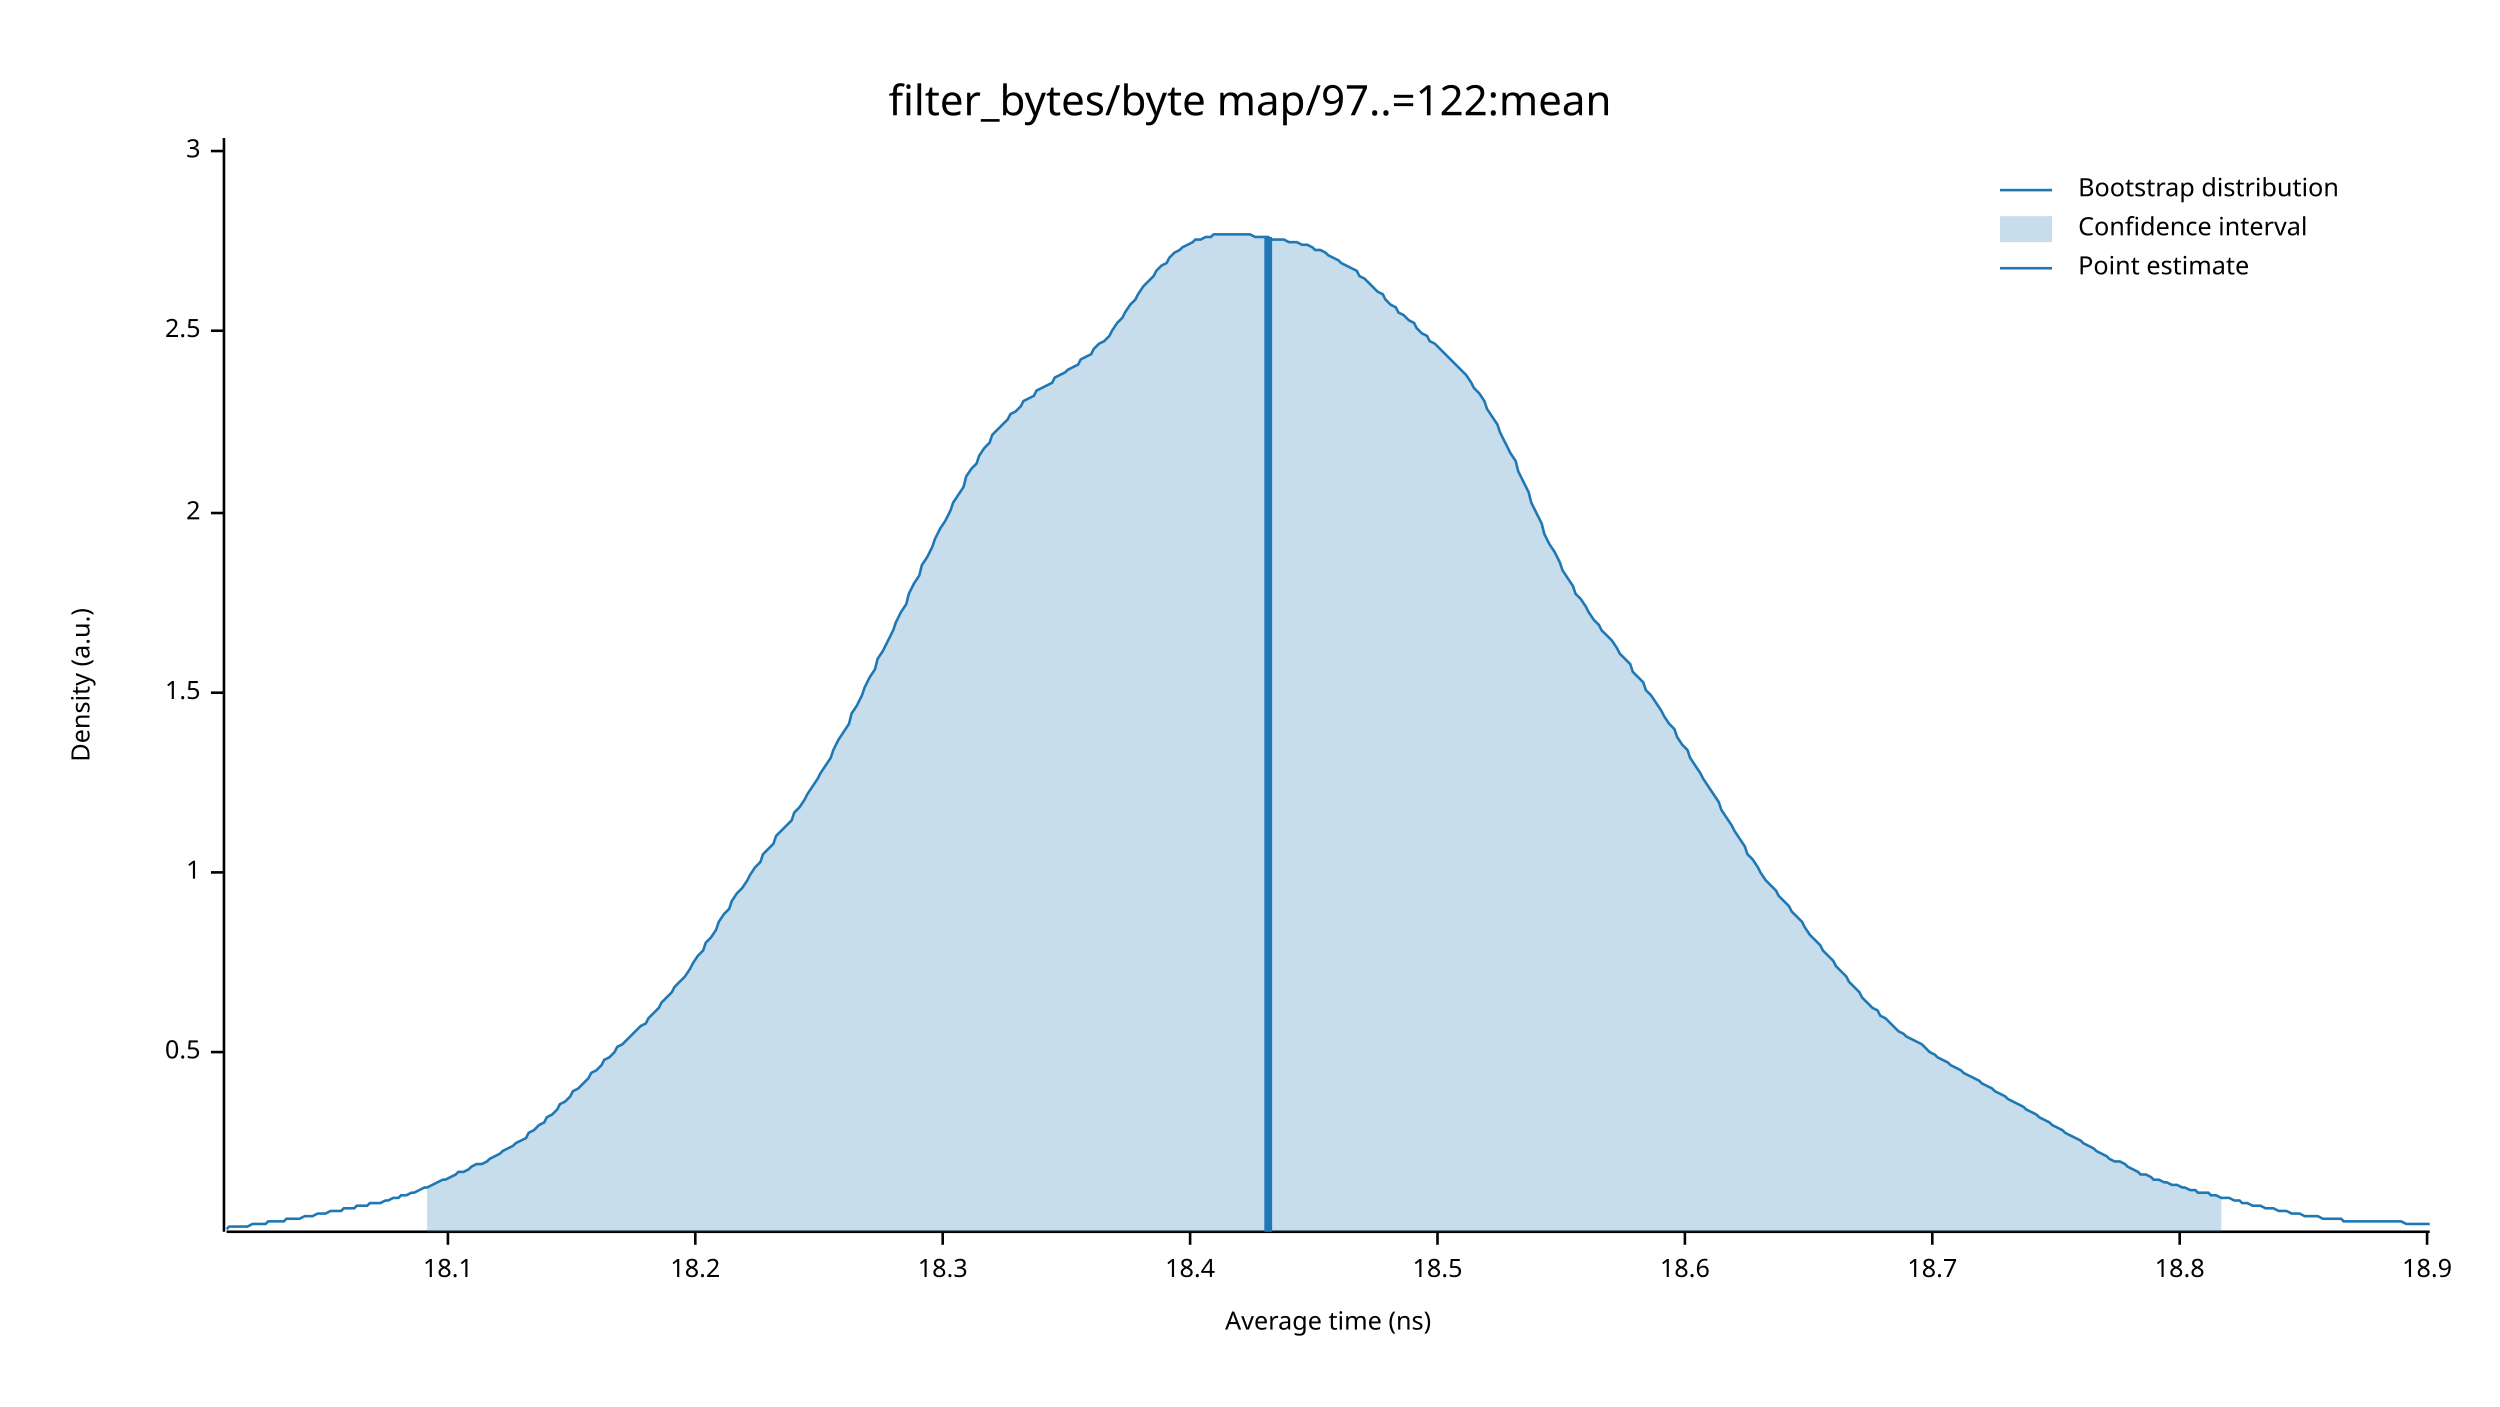
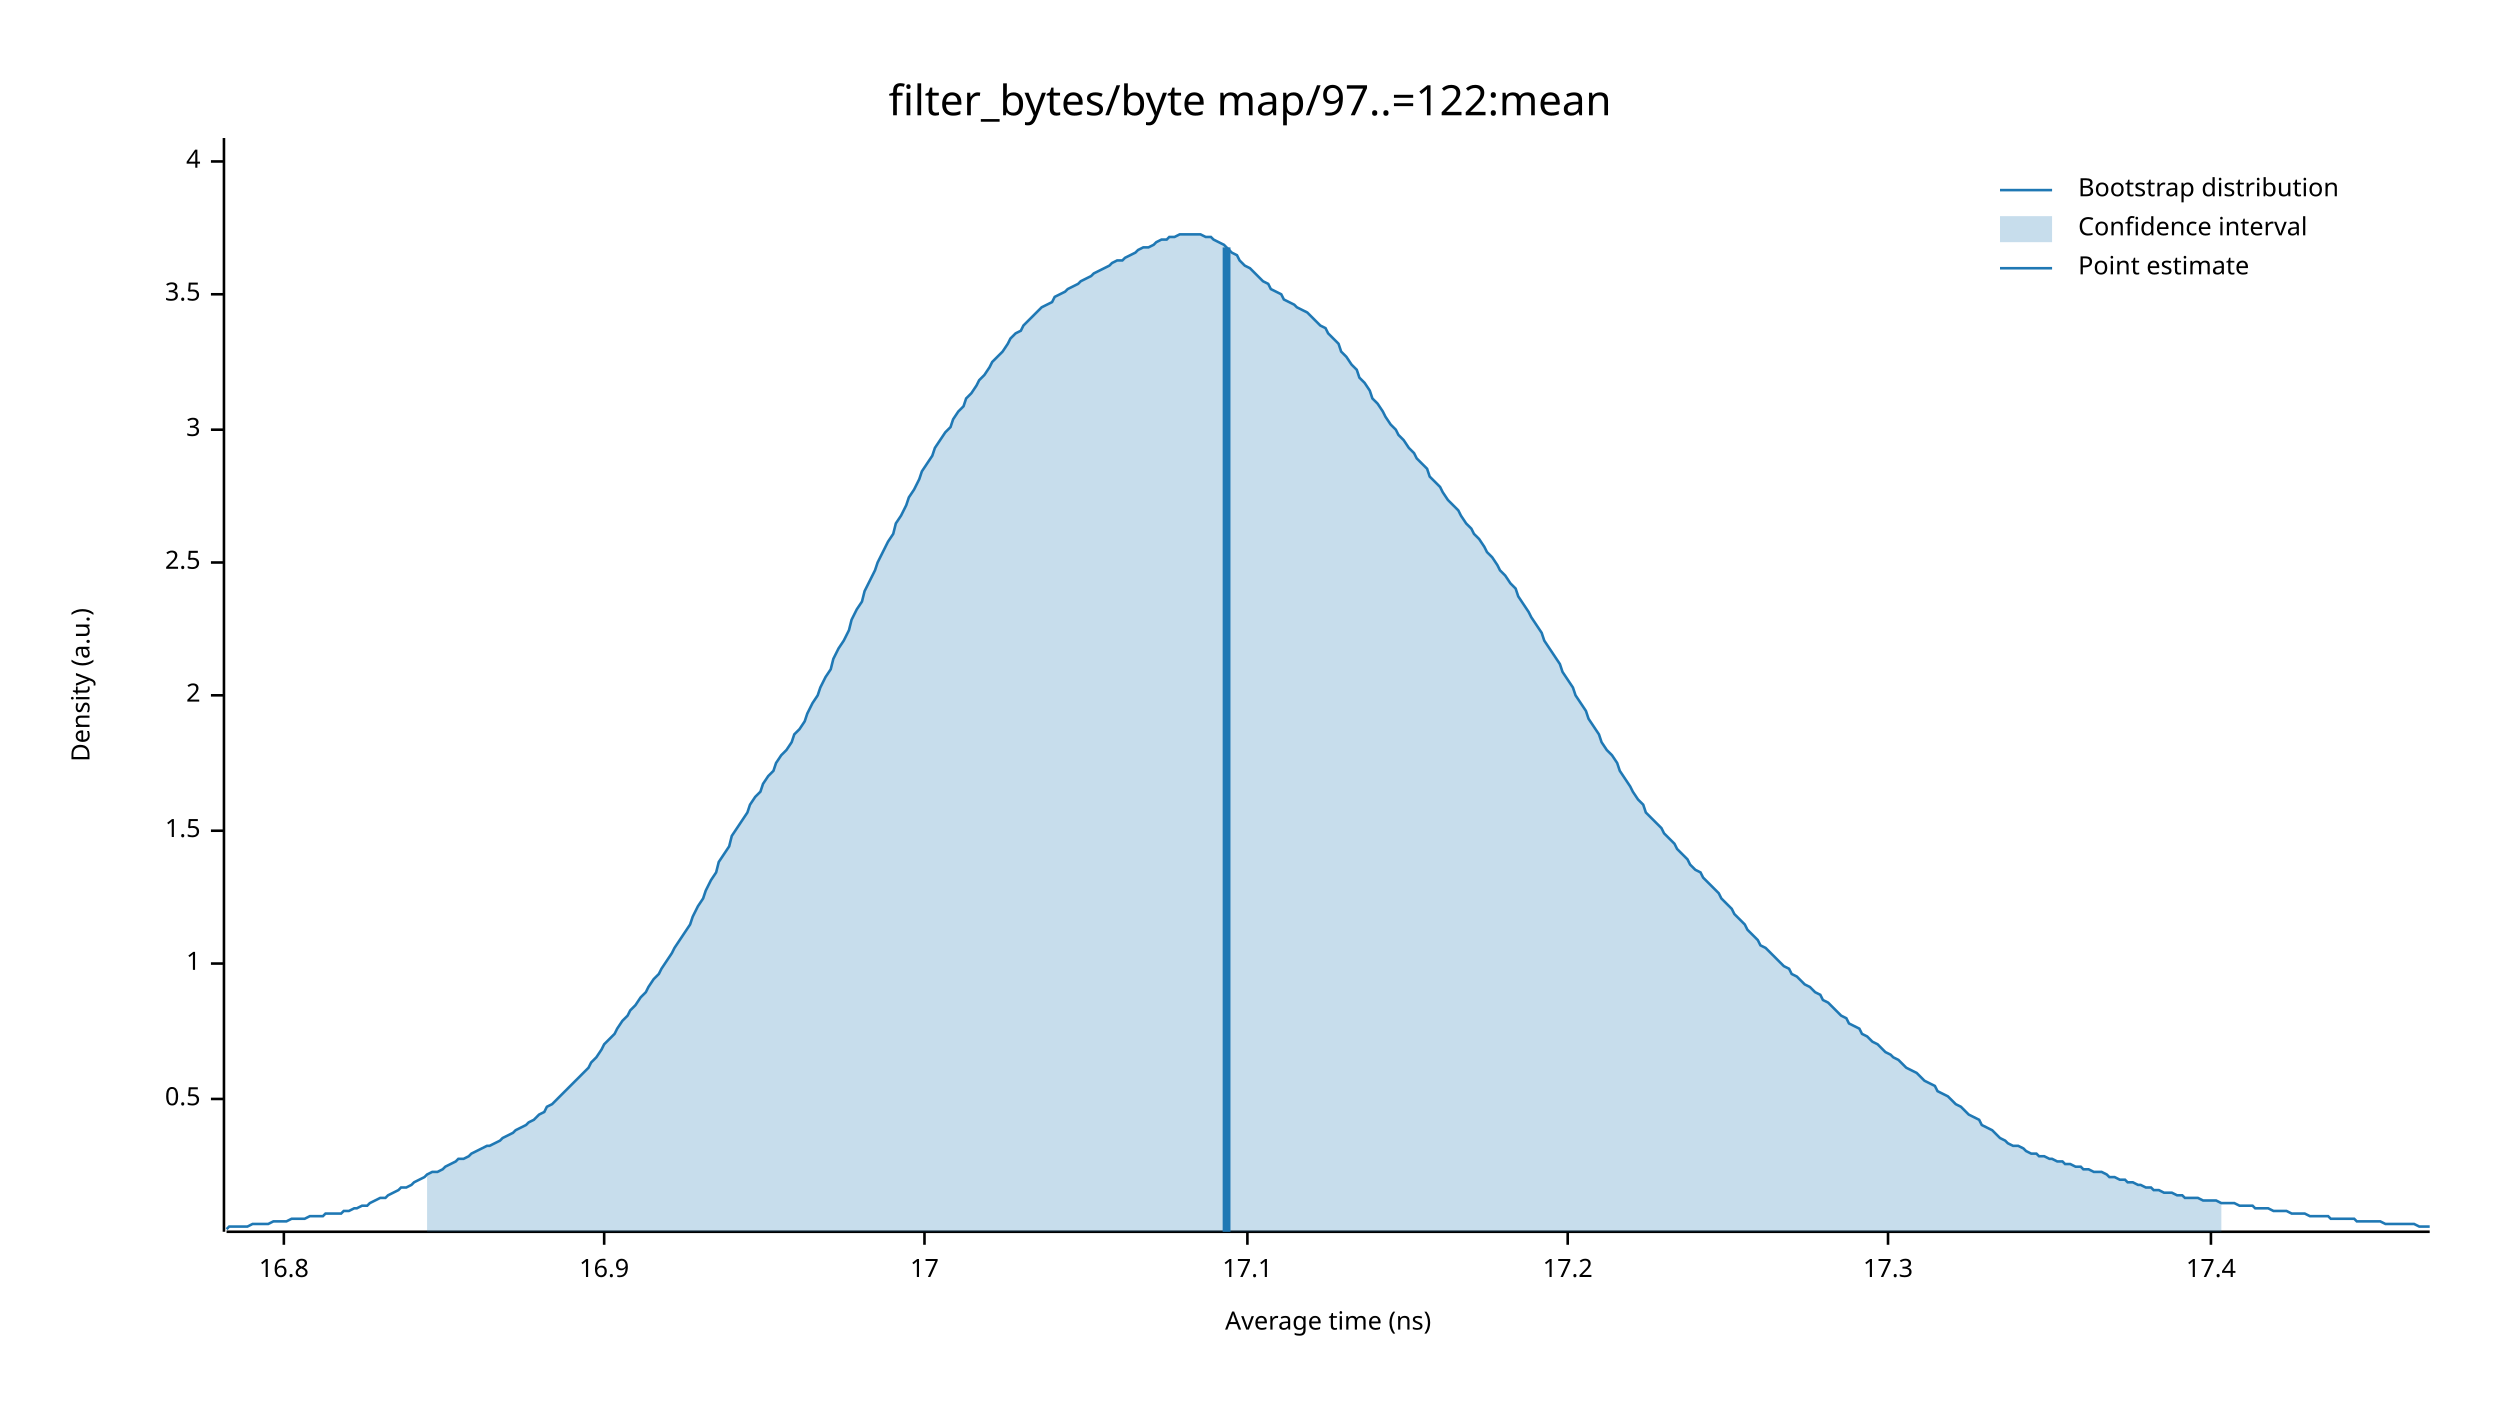
<svg xmlns="http://www.w3.org/2000/svg" width="960" height="540" viewBox="0 0 960 540">
  <text x="480" y="32" dy="0.76em" text-anchor="middle" font-family="sans-serif" font-size="16.129" opacity="1" fill="#000000">
filter_bytes/byte map/97..=122:mean
</text>
  <text x="27" y="263" dy="0.76em" text-anchor="middle" font-family="sans-serif" font-size="9.677" opacity="1" fill="#000000" transform="rotate(270, 27, 263)">
Density (a.u.)
</text>
  <text x="510" y="513" dy="-0.5ex" text-anchor="middle" font-family="sans-serif" font-size="9.677" opacity="1" fill="#000000">
Average time (ns)
</text>
  <polyline fill="none" opacity="1" stroke="#000000" stroke-width="1" points="86,53 86,473 " />
-   <text x="77" y="404" dy="0.5ex" text-anchor="end" font-family="sans-serif" font-size="9.677" opacity="1" fill="#000000">
+   <text x="77" y="422" dy="0.5ex" text-anchor="end" font-family="sans-serif" font-size="9.677" opacity="1" fill="#000000">
0.5
</text>
-   <polyline fill="none" opacity="1" stroke="#000000" stroke-width="1" points="81,404 86,404 " />
-   <text x="77" y="335" dy="0.5ex" text-anchor="end" font-family="sans-serif" font-size="9.677" opacity="1" fill="#000000">
+   <polyline fill="none" opacity="1" stroke="#000000" stroke-width="1" points="81,422 86,422 " />
+   <text x="77" y="370" dy="0.5ex" text-anchor="end" font-family="sans-serif" font-size="9.677" opacity="1" fill="#000000">
1
</text>
-   <polyline fill="none" opacity="1" stroke="#000000" stroke-width="1" points="81,335 86,335 " />
-   <text x="77" y="266" dy="0.5ex" text-anchor="end" font-family="sans-serif" font-size="9.677" opacity="1" fill="#000000">
+   <polyline fill="none" opacity="1" stroke="#000000" stroke-width="1" points="81,370 86,370 " />
+   <text x="77" y="319" dy="0.5ex" text-anchor="end" font-family="sans-serif" font-size="9.677" opacity="1" fill="#000000">
1.5
</text>
-   <polyline fill="none" opacity="1" stroke="#000000" stroke-width="1" points="81,266 86,266 " />
-   <text x="77" y="197" dy="0.5ex" text-anchor="end" font-family="sans-serif" font-size="9.677" opacity="1" fill="#000000">
+   <polyline fill="none" opacity="1" stroke="#000000" stroke-width="1" points="81,319 86,319 " />
+   <text x="77" y="267" dy="0.5ex" text-anchor="end" font-family="sans-serif" font-size="9.677" opacity="1" fill="#000000">
2
</text>
-   <polyline fill="none" opacity="1" stroke="#000000" stroke-width="1" points="81,197 86,197 " />
-   <text x="77" y="127" dy="0.5ex" text-anchor="end" font-family="sans-serif" font-size="9.677" opacity="1" fill="#000000">
+   <polyline fill="none" opacity="1" stroke="#000000" stroke-width="1" points="81,267 86,267 " />
+   <text x="77" y="216" dy="0.5ex" text-anchor="end" font-family="sans-serif" font-size="9.677" opacity="1" fill="#000000">
2.5
</text>
-   <polyline fill="none" opacity="1" stroke="#000000" stroke-width="1" points="81,127 86,127 " />
-   <text x="77" y="58" dy="0.5ex" text-anchor="end" font-family="sans-serif" font-size="9.677" opacity="1" fill="#000000">
+   <polyline fill="none" opacity="1" stroke="#000000" stroke-width="1" points="81,216 86,216 " />
+   <text x="77" y="165" dy="0.5ex" text-anchor="end" font-family="sans-serif" font-size="9.677" opacity="1" fill="#000000">
3
</text>
-   <polyline fill="none" opacity="1" stroke="#000000" stroke-width="1" points="81,58 86,58 " />
+   <polyline fill="none" opacity="1" stroke="#000000" stroke-width="1" points="81,165 86,165 " />
+   <text x="77" y="113" dy="0.5ex" text-anchor="end" font-family="sans-serif" font-size="9.677" opacity="1" fill="#000000">
+ 3.5
+ </text>
+   <polyline fill="none" opacity="1" stroke="#000000" stroke-width="1" points="81,113 86,113 " />
+   <text x="77" y="62" dy="0.5ex" text-anchor="end" font-family="sans-serif" font-size="9.677" opacity="1" fill="#000000">
+ 4
+ </text>
+   <polyline fill="none" opacity="1" stroke="#000000" stroke-width="1" points="81,62 86,62 " />
  <polyline fill="none" opacity="1" stroke="#000000" stroke-width="1" points="87,473 933,473 " />
-   <text x="172" y="483" dy="0.76em" text-anchor="middle" font-family="sans-serif" font-size="9.677" opacity="1" fill="#000000">
- 18.1
+   <text x="109" y="483" dy="0.76em" text-anchor="middle" font-family="sans-serif" font-size="9.677" opacity="1" fill="#000000">
+ 16.8
</text>
-   <polyline fill="none" opacity="1" stroke="#000000" stroke-width="1" points="172,473 172,478 " />
-   <text x="267" y="483" dy="0.76em" text-anchor="middle" font-family="sans-serif" font-size="9.677" opacity="1" fill="#000000">
- 18.2
+   <polyline fill="none" opacity="1" stroke="#000000" stroke-width="1" points="109,473 109,478 " />
+   <text x="232" y="483" dy="0.76em" text-anchor="middle" font-family="sans-serif" font-size="9.677" opacity="1" fill="#000000">
+ 16.9
</text>
-   <polyline fill="none" opacity="1" stroke="#000000" stroke-width="1" points="267,473 267,478 " />
-   <text x="362" y="483" dy="0.76em" text-anchor="middle" font-family="sans-serif" font-size="9.677" opacity="1" fill="#000000">
- 18.3
+   <polyline fill="none" opacity="1" stroke="#000000" stroke-width="1" points="232,473 232,478 " />
+   <text x="355" y="483" dy="0.76em" text-anchor="middle" font-family="sans-serif" font-size="9.677" opacity="1" fill="#000000">
+ 17
</text>
-   <polyline fill="none" opacity="1" stroke="#000000" stroke-width="1" points="362,473 362,478 " />
-   <text x="457" y="483" dy="0.76em" text-anchor="middle" font-family="sans-serif" font-size="9.677" opacity="1" fill="#000000">
- 18.4
+   <polyline fill="none" opacity="1" stroke="#000000" stroke-width="1" points="355,473 355,478 " />
+   <text x="479" y="483" dy="0.76em" text-anchor="middle" font-family="sans-serif" font-size="9.677" opacity="1" fill="#000000">
+ 17.1
</text>
-   <polyline fill="none" opacity="1" stroke="#000000" stroke-width="1" points="457,473 457,478 " />
-   <text x="552" y="483" dy="0.76em" text-anchor="middle" font-family="sans-serif" font-size="9.677" opacity="1" fill="#000000">
- 18.5
+   <polyline fill="none" opacity="1" stroke="#000000" stroke-width="1" points="479,473 479,478 " />
+   <text x="602" y="483" dy="0.76em" text-anchor="middle" font-family="sans-serif" font-size="9.677" opacity="1" fill="#000000">
+ 17.2
</text>
-   <polyline fill="none" opacity="1" stroke="#000000" stroke-width="1" points="552,473 552,478 " />
-   <text x="647" y="483" dy="0.76em" text-anchor="middle" font-family="sans-serif" font-size="9.677" opacity="1" fill="#000000">
- 18.6
+   <polyline fill="none" opacity="1" stroke="#000000" stroke-width="1" points="602,473 602,478 " />
+   <text x="725" y="483" dy="0.76em" text-anchor="middle" font-family="sans-serif" font-size="9.677" opacity="1" fill="#000000">
+ 17.3
</text>
-   <polyline fill="none" opacity="1" stroke="#000000" stroke-width="1" points="647,473 647,478 " />
-   <text x="742" y="483" dy="0.76em" text-anchor="middle" font-family="sans-serif" font-size="9.677" opacity="1" fill="#000000">
- 18.7
+   <polyline fill="none" opacity="1" stroke="#000000" stroke-width="1" points="725,473 725,478 " />
+   <text x="849" y="483" dy="0.76em" text-anchor="middle" font-family="sans-serif" font-size="9.677" opacity="1" fill="#000000">
+ 17.4
</text>
-   <polyline fill="none" opacity="1" stroke="#000000" stroke-width="1" points="742,473 742,478 " />
-   <text x="837" y="483" dy="0.76em" text-anchor="middle" font-family="sans-serif" font-size="9.677" opacity="1" fill="#000000">
- 18.8
- </text>
-   <polyline fill="none" opacity="1" stroke="#000000" stroke-width="1" points="837,473 837,478 " />
-   <text x="932" y="483" dy="0.76em" text-anchor="middle" font-family="sans-serif" font-size="9.677" opacity="1" fill="#000000">
- 18.9
- </text>
-   <polyline fill="none" opacity="1" stroke="#000000" stroke-width="1" points="932,473 932,478 " />
-   <polyline fill="none" opacity="1" stroke="#1F78B4" stroke-width="1" points="87,472 88,471 90,471 92,471 93,471 95,471 97,470 98,470 100,470 102,470 103,469 105,469 107,469 109,469 110,468 112,468 114,468 115,468 117,467 119,467 120,467 122,466 124,466 125,466 127,465 129,465 131,465 132,464 134,464 136,464 137,463 139,463 141,463 142,462 144,462 146,462 148,461 149,461 151,460 153,460 154,459 156,459 158,458 159,458 161,457 163,456 164,456 166,455 168,454 170,453 171,453 173,452 175,451 176,450 178,450 180,449 181,448 183,447 185,447 187,446 188,445 190,444 192,443 193,442 195,441 197,440 198,439 200,438 202,437 203,435 205,434 207,432 209,431 210,429 212,428 214,426 215,424 217,423 219,421 220,419 222,418 224,416 226,414 227,412 229,411 231,409 232,407 234,406 236,404 237,402 239,401 241,399 242,398 244,396 246,394 248,393 249,391 251,389 253,387 254,385 256,383 258,381 259,379 261,377 263,375 265,372 266,370 268,367 270,365 271,362 273,360 275,357 276,354 278,351 280,349 281,346 283,343 285,341 287,338 288,336 290,333 292,331 293,328 295,326 297,324 298,321 300,319 302,317 304,315 305,312 307,310 309,307 310,305 312,302 314,299 315,297 317,294 319,291 320,288 322,284 324,281 326,278 327,274 329,271 331,267 332,264 334,260 336,257 337,253 339,250 341,246 343,242 344,239 346,235 348,232 349,228 351,224 353,221 354,217 356,214 358,210 359,207 361,203 363,200 365,196 366,193 368,190 370,187 371,183 373,180 375,178 376,175 378,172 380,170 381,167 383,165 385,163 387,161 388,159 390,158 392,156 393,154 395,153 397,152 398,150 400,149 402,148 404,147 405,145 407,144 409,143 410,142 412,141 414,140 415,138 417,137 419,136 420,134 422,132 424,131 426,129 427,127 429,124 431,122 432,120 434,117 436,115 437,113 439,110 441,108 443,106 444,104 446,102 448,101 449,99 451,97 453,96 454,95 456,94 458,93 459,92 461,92 463,91 465,91 466,90 468,90 470,90 471,90 473,90 475,90 476,90 478,90 480,90 482,91 483,91 485,91 487,91 488,92 490,92 492,92 493,92 495,93 497,93 498,93 500,94 502,94 504,95 505,96 507,96 509,97 510,98 512,99 514,100 515,101 517,102 519,103 521,104 522,106 524,107 526,109 527,110 529,112 531,113 532,115 534,117 536,118 537,120 539,121 541,123 543,124 544,126 546,128 548,129 549,131 551,132 553,134 554,135 556,137 558,139 560,141 561,142 563,144 565,147 566,149 568,151 570,154 571,157 573,160 575,163 576,166 578,170 580,174 582,177 583,181 585,185 587,189 588,193 590,197 592,201 593,205 595,209 597,212 599,216 600,219 602,222 604,225 605,228 607,230 609,233 610,235 612,238 614,240 615,242 617,244 619,246 621,249 622,251 624,253 626,255 627,258 629,260 631,262 632,265 634,267 636,270 638,273 639,275 641,278 643,280 644,283 646,286 648,288 649,291 651,294 653,297 654,299 656,302 658,305 660,308 661,311 663,314 665,317 666,319 668,322 670,325 671,328 673,330 675,333 676,335 678,338 680,340 682,342 683,344 685,346 687,348 688,350 690,352 692,354 693,356 695,359 697,361 699,363 700,365 702,367 704,369 705,371 707,373 709,375 710,377 712,379 714,381 715,383 717,385 719,387 721,388 722,390 724,391 726,393 727,394 729,396 731,397 732,398 734,399 736,400 738,401 739,402 741,404 743,405 744,406 746,407 748,408 749,409 751,410 753,411 754,412 756,413 758,414 760,415 761,416 763,417 765,418 766,419 768,420 770,421 771,422 773,423 775,424 777,425 778,426 780,427 782,428 783,429 785,430 787,431 788,432 790,433 792,434 793,435 795,436 797,437 799,438 800,439 802,440 804,441 805,442 807,443 809,444 810,445 812,446 814,446 816,447 817,448 819,449 821,450 822,451 824,451 826,452 827,453 829,453 831,454 832,454 834,455 836,455 838,456 839,456 841,457 843,457 844,458 846,458 848,458 849,459 851,459 853,460 855,460 856,460 858,461 860,461 861,462 863,462 865,463 866,463 868,463 870,464 871,464 873,464 875,465 877,465 878,465 880,466 882,466 883,466 885,467 887,467 888,467 890,467 892,468 894,468 895,468 897,468 899,468 900,469 902,469 904,469 905,469 907,469 909,469 910,469 912,469 914,469 916,469 917,469 919,469 921,469 922,469 924,470 926,470 927,470 929,470 931,470 933,470 " />
-   <polygon opacity="0.25" fill="#1F78B4" points="164,456 166,455 168,454 170,453 171,453 173,452 175,451 176,450 178,450 180,449 181,448 183,447 185,447 187,446 188,445 190,444 192,443 193,442 195,441 197,440 198,439 200,438 202,437 203,435 205,434 207,432 209,431 210,429 212,428 214,426 215,424 217,423 219,421 220,419 222,418 224,416 226,414 227,412 229,411 231,409 232,407 234,406 236,404 237,402 239,401 241,399 242,398 244,396 246,394 248,393 249,391 251,389 253,387 254,385 256,383 258,381 259,379 261,377 263,375 265,372 266,370 268,367 270,365 271,362 273,360 275,357 276,354 278,351 280,349 281,346 283,343 285,341 287,338 288,336 290,333 292,331 293,328 295,326 297,324 298,321 300,319 302,317 304,315 305,312 307,310 309,307 310,305 312,302 314,299 315,297 317,294 319,291 320,288 322,284 324,281 326,278 327,274 329,271 331,267 332,264 334,260 336,257 337,253 339,250 341,246 343,242 344,239 346,235 348,232 349,228 351,224 353,221 354,217 356,214 358,210 359,207 361,203 363,200 365,196 366,193 368,190 370,187 371,183 373,180 375,178 376,175 378,172 380,170 381,167 383,165 385,163 387,161 388,159 390,158 392,156 393,154 395,153 397,152 398,150 400,149 402,148 404,147 405,145 407,144 409,143 410,142 412,141 414,140 415,138 417,137 419,136 420,134 422,132 424,131 426,129 427,127 429,124 431,122 432,120 434,117 436,115 437,113 439,110 441,108 443,106 444,104 446,102 448,101 449,99 451,97 453,96 454,95 456,94 458,93 459,92 461,92 463,91 465,91 466,90 468,90 470,90 471,90 473,90 475,90 476,90 478,90 480,90 482,91 483,91 485,91 487,91 488,92 490,92 492,92 493,92 495,93 497,93 498,93 500,94 502,94 504,95 505,96 507,96 509,97 510,98 512,99 514,100 515,101 517,102 519,103 521,104 522,106 524,107 526,109 527,110 529,112 531,113 532,115 534,117 536,118 537,120 539,121 541,123 543,124 544,126 546,128 548,129 549,131 551,132 553,134 554,135 556,137 558,139 560,141 561,142 563,144 565,147 566,149 568,151 570,154 571,157 573,160 575,163 576,166 578,170 580,174 582,177 583,181 585,185 587,189 588,193 590,197 592,201 593,205 595,209 597,212 599,216 600,219 602,222 604,225 605,228 607,230 609,233 610,235 612,238 614,240 615,242 617,244 619,246 621,249 622,251 624,253 626,255 627,258 629,260 631,262 632,265 634,267 636,270 638,273 639,275 641,278 643,280 644,283 646,286 648,288 649,291 651,294 653,297 654,299 656,302 658,305 660,308 661,311 663,314 665,317 666,319 668,322 670,325 671,328 673,330 675,333 676,335 678,338 680,340 682,342 683,344 685,346 687,348 688,350 690,352 692,354 693,356 695,359 697,361 699,363 700,365 702,367 704,369 705,371 707,373 709,375 710,377 712,379 714,381 715,383 717,385 719,387 721,388 722,390 724,391 726,393 727,394 729,396 731,397 732,398 734,399 736,400 738,401 739,402 741,404 743,405 744,406 746,407 748,408 749,409 751,410 753,411 754,412 756,413 758,414 760,415 761,416 763,417 765,418 766,419 768,420 770,421 771,422 773,423 775,424 777,425 778,426 780,427 782,428 783,429 785,430 787,431 788,432 790,433 792,434 793,435 795,436 797,437 799,438 800,439 802,440 804,441 805,442 807,443 809,444 810,445 812,446 814,446 816,447 817,448 819,449 821,450 822,451 824,451 826,452 827,453 829,453 831,454 832,454 834,455 836,455 838,456 839,456 841,457 843,457 844,458 846,458 848,458 849,459 851,459 853,460 853,473 164,473 " />
-   <polyline fill="none" opacity="1" stroke="#1F78B4" stroke-width="3" points="487,473 487,91 " />
+   <polyline fill="none" opacity="1" stroke="#000000" stroke-width="1" points="849,473 849,478 " />
+   <polyline fill="none" opacity="1" stroke="#1F78B4" stroke-width="1" points="87,472 88,471 90,471 92,471 93,471 95,471 97,470 98,470 100,470 102,470 103,470 105,469 107,469 109,469 110,469 112,468 114,468 115,468 117,468 119,467 120,467 122,467 124,467 125,466 127,466 129,466 131,466 132,465 134,465 136,464 137,464 139,463 141,463 142,462 144,461 146,460 148,460 149,459 151,458 153,457 154,456 156,456 158,455 159,454 161,453 163,452 164,451 166,450 168,450 170,449 171,448 173,447 175,446 176,445 178,445 180,444 181,443 183,442 185,441 187,440 188,440 190,439 192,438 193,437 195,436 197,435 198,434 200,433 202,432 203,431 205,430 207,428 209,427 210,425 212,424 214,422 215,421 217,419 219,417 220,416 222,414 224,412 226,410 227,408 229,406 231,403 232,401 234,399 236,397 237,395 239,392 241,390 242,388 244,386 246,383 248,381 249,379 251,376 253,374 254,372 256,369 258,366 259,364 261,361 263,358 265,355 266,352 268,348 270,345 271,342 273,338 275,335 276,331 278,328 280,325 281,321 283,318 285,315 287,312 288,309 290,306 292,304 293,301 295,298 297,296 298,293 300,290 302,288 304,285 305,282 307,280 309,277 310,274 312,270 314,267 315,264 317,260 319,257 320,253 322,249 324,246 326,242 327,238 329,234 331,231 332,227 334,223 336,219 337,216 339,212 341,208 343,205 344,201 346,198 348,194 349,191 351,188 353,184 354,181 356,178 358,175 359,172 361,169 363,166 365,164 366,161 368,158 370,156 371,153 373,151 375,148 376,146 378,144 380,141 381,139 383,137 385,135 387,132 388,130 390,128 392,127 393,125 395,123 397,121 398,120 400,118 402,117 404,116 405,114 407,113 409,112 410,111 412,110 414,109 415,108 417,107 419,106 420,105 422,104 424,103 426,102 427,101 429,100 431,100 432,99 434,98 436,97 437,96 439,95 441,95 443,94 444,93 446,92 448,92 449,91 451,91 453,90 454,90 456,90 458,90 459,90 461,90 463,91 465,91 466,92 468,93 470,94 471,95 473,97 475,98 476,100 478,102 480,103 482,105 483,106 485,108 487,109 488,111 490,112 492,113 493,115 495,116 497,117 498,118 500,119 502,120 504,122 505,123 507,125 509,126 510,128 512,130 514,132 515,135 517,137 519,140 521,142 522,145 524,147 526,150 527,153 529,155 531,158 532,160 534,163 536,165 537,167 539,169 541,172 543,174 544,176 546,178 548,180 549,183 551,185 553,187 554,189 556,192 558,194 560,196 561,198 563,201 565,203 566,205 568,207 570,210 571,212 573,214 575,217 576,219 578,221 580,224 582,226 583,229 585,232 587,235 588,237 590,240 592,243 593,246 595,249 597,252 599,255 600,258 602,261 604,264 605,267 607,270 609,273 610,276 612,279 614,282 615,285 617,288 619,290 621,293 622,296 624,299 626,302 627,304 629,307 631,309 632,312 634,314 636,316 638,318 639,320 641,322 643,324 644,326 646,328 648,330 649,332 651,334 653,335 654,337 656,339 658,341 660,343 661,345 663,347 665,349 666,351 668,353 670,355 671,357 673,359 675,361 676,363 678,364 680,366 682,368 683,369 685,371 687,372 688,374 690,375 692,377 693,378 695,379 697,381 699,382 700,384 702,385 704,387 705,388 707,390 709,391 710,393 712,394 714,395 715,397 717,398 719,400 721,401 722,402 724,404 726,405 727,406 729,407 731,409 732,410 734,411 736,412 738,414 739,415 741,416 743,417 744,419 746,420 748,421 749,422 751,424 753,425 754,426 756,428 758,429 760,430 761,432 763,433 765,434 766,435 768,437 770,438 771,439 773,440 775,440 777,441 778,442 780,443 782,443 783,444 785,444 787,445 788,445 790,446 792,446 793,447 795,447 797,448 799,448 800,449 802,449 804,450 805,450 807,450 809,451 810,452 812,452 814,453 816,453 817,454 819,454 821,455 822,455 824,456 826,456 827,457 829,457 831,458 832,458 834,458 836,459 838,459 839,460 841,460 843,460 844,460 846,461 848,461 849,461 851,461 853,462 855,462 856,462 858,462 860,463 861,463 863,463 865,463 866,464 868,464 870,464 871,464 873,465 875,465 877,465 878,465 880,466 882,466 883,466 885,466 887,467 888,467 890,467 892,467 894,467 895,468 897,468 899,468 900,468 902,468 904,468 905,469 907,469 909,469 910,469 912,469 914,469 916,470 917,470 919,470 921,470 922,470 924,470 926,470 927,470 929,471 931,471 933,471 " />
+   <polygon opacity="0.25" fill="#1F78B4" points="164,451 166,450 168,450 170,449 171,448 173,447 175,446 176,445 178,445 180,444 181,443 183,442 185,441 187,440 188,440 190,439 192,438 193,437 195,436 197,435 198,434 200,433 202,432 203,431 205,430 207,428 209,427 210,425 212,424 214,422 215,421 217,419 219,417 220,416 222,414 224,412 226,410 227,408 229,406 231,403 232,401 234,399 236,397 237,395 239,392 241,390 242,388 244,386 246,383 248,381 249,379 251,376 253,374 254,372 256,369 258,366 259,364 261,361 263,358 265,355 266,352 268,348 270,345 271,342 273,338 275,335 276,331 278,328 280,325 281,321 283,318 285,315 287,312 288,309 290,306 292,304 293,301 295,298 297,296 298,293 300,290 302,288 304,285 305,282 307,280 309,277 310,274 312,270 314,267 315,264 317,260 319,257 320,253 322,249 324,246 326,242 327,238 329,234 331,231 332,227 334,223 336,219 337,216 339,212 341,208 343,205 344,201 346,198 348,194 349,191 351,188 353,184 354,181 356,178 358,175 359,172 361,169 363,166 365,164 366,161 368,158 370,156 371,153 373,151 375,148 376,146 378,144 380,141 381,139 383,137 385,135 387,132 388,130 390,128 392,127 393,125 395,123 397,121 398,120 400,118 402,117 404,116 405,114 407,113 409,112 410,111 412,110 414,109 415,108 417,107 419,106 420,105 422,104 424,103 426,102 427,101 429,100 431,100 432,99 434,98 436,97 437,96 439,95 441,95 443,94 444,93 446,92 448,92 449,91 451,91 453,90 454,90 456,90 458,90 459,90 461,90 463,91 465,91 466,92 468,93 470,94 471,95 473,97 475,98 476,100 478,102 480,103 482,105 483,106 485,108 487,109 488,111 490,112 492,113 493,115 495,116 497,117 498,118 500,119 502,120 504,122 505,123 507,125 509,126 510,128 512,130 514,132 515,135 517,137 519,140 521,142 522,145 524,147 526,150 527,153 529,155 531,158 532,160 534,163 536,165 537,167 539,169 541,172 543,174 544,176 546,178 548,180 549,183 551,185 553,187 554,189 556,192 558,194 560,196 561,198 563,201 565,203 566,205 568,207 570,210 571,212 573,214 575,217 576,219 578,221 580,224 582,226 583,229 585,232 587,235 588,237 590,240 592,243 593,246 595,249 597,252 599,255 600,258 602,261 604,264 605,267 607,270 609,273 610,276 612,279 614,282 615,285 617,288 619,290 621,293 622,296 624,299 626,302 627,304 629,307 631,309 632,312 634,314 636,316 638,318 639,320 641,322 643,324 644,326 646,328 648,330 649,332 651,334 653,335 654,337 656,339 658,341 660,343 661,345 663,347 665,349 666,351 668,353 670,355 671,357 673,359 675,361 676,363 678,364 680,366 682,368 683,369 685,371 687,372 688,374 690,375 692,377 693,378 695,379 697,381 699,382 700,384 702,385 704,387 705,388 707,390 709,391 710,393 712,394 714,395 715,397 717,398 719,400 721,401 722,402 724,404 726,405 727,406 729,407 731,409 732,410 734,411 736,412 738,414 739,415 741,416 743,417 744,419 746,420 748,421 749,422 751,424 753,425 754,426 756,428 758,429 760,430 761,432 763,433 765,434 766,435 768,437 770,438 771,439 773,440 775,440 777,441 778,442 780,443 782,443 783,444 785,444 787,445 788,445 790,446 792,446 793,447 795,447 797,448 799,448 800,449 802,449 804,450 805,450 807,450 809,451 810,452 812,452 814,453 816,453 817,454 819,454 821,455 822,455 824,456 826,456 827,457 829,457 831,458 832,458 834,458 836,459 838,459 839,460 841,460 843,460 844,460 846,461 848,461 849,461 851,461 853,462 853,473 164,473 " />
+   <polyline fill="none" opacity="1" stroke="#1F78B4" stroke-width="3" points="471,473 471,95 " />
  <text x="798" y="68" dy="0.76em" text-anchor="start" font-family="sans-serif" font-size="9.677" opacity="1" fill="#000000">
Bootstrap distribution
</text>
  <text x="798" y="83" dy="0.76em" text-anchor="start" font-family="sans-serif" font-size="9.677" opacity="1" fill="#000000">
Confidence interval
</text>
  <text x="798" y="98" dy="0.76em" text-anchor="start" font-family="sans-serif" font-size="9.677" opacity="1" fill="#000000">
Point estimate
</text>
  <polyline fill="none" opacity="1" stroke="#1F78B4" stroke-width="1" points="768,73 788,73 " />
  <rect x="768" y="83" width="20" height="10" opacity="0.25" fill="#1F78B4" stroke="none" />
  <polyline fill="none" opacity="1" stroke="#1F78B4" stroke-width="1" points="768,103 788,103 " />
</svg>
